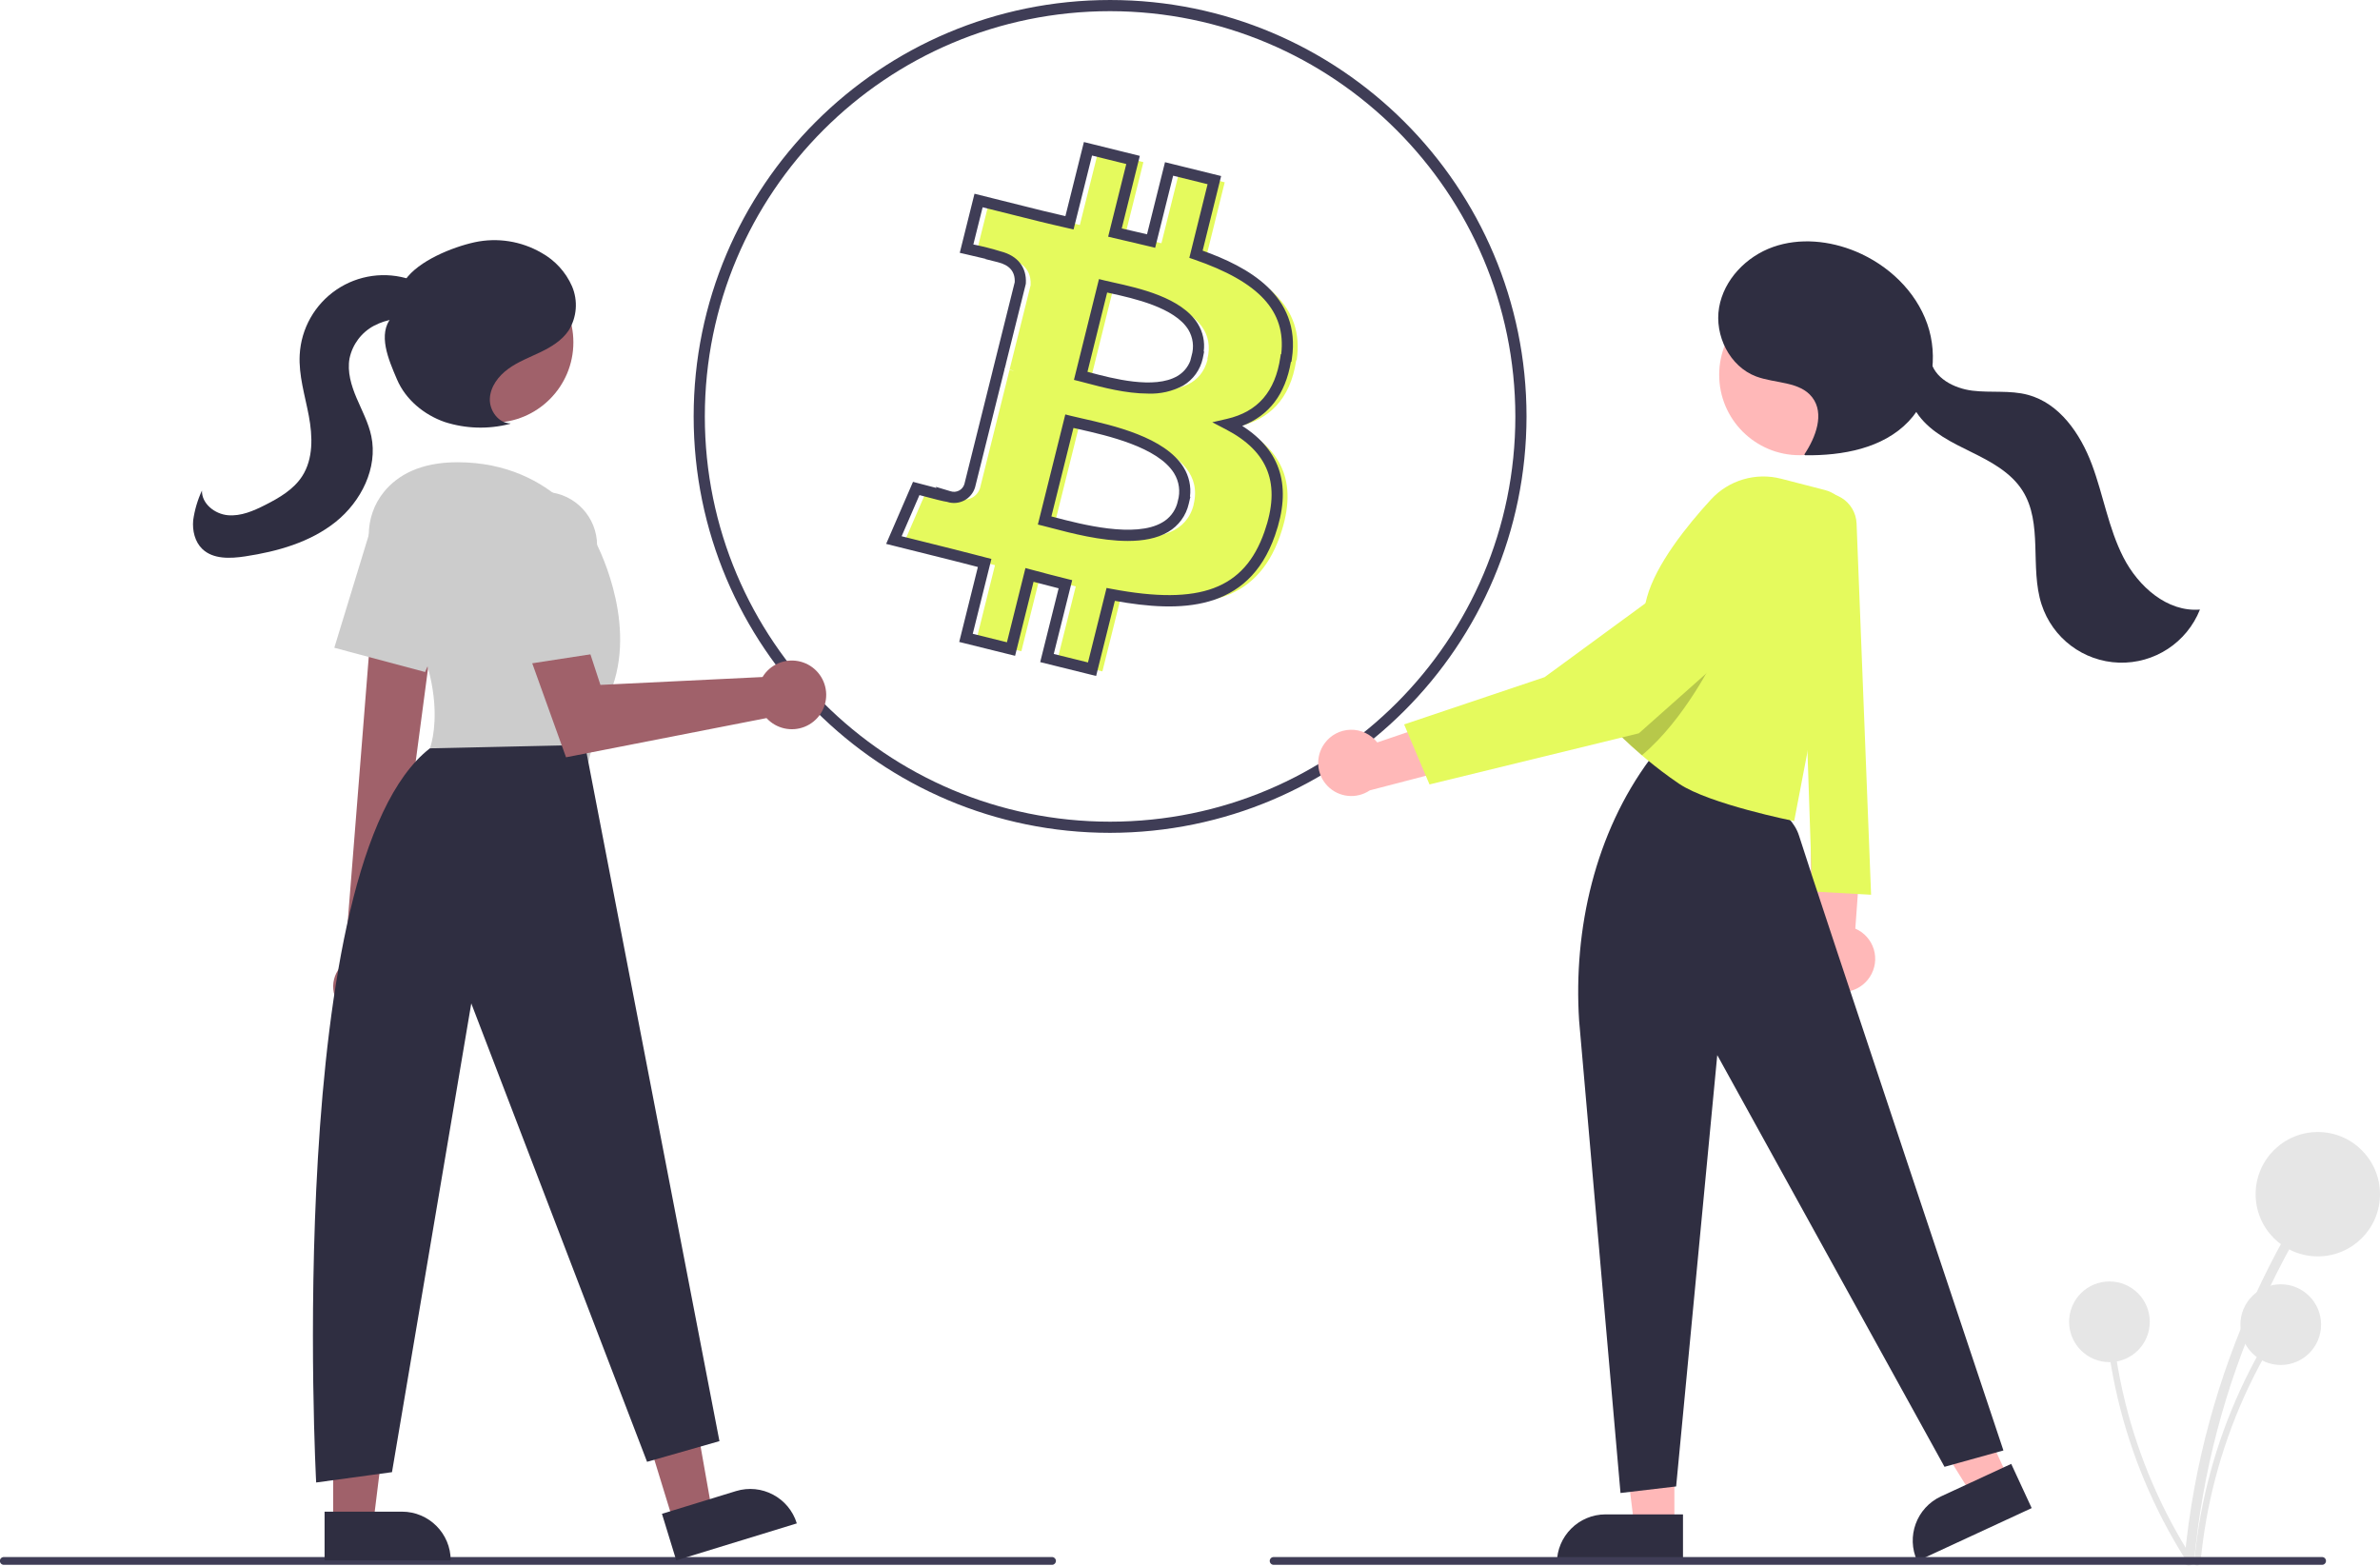
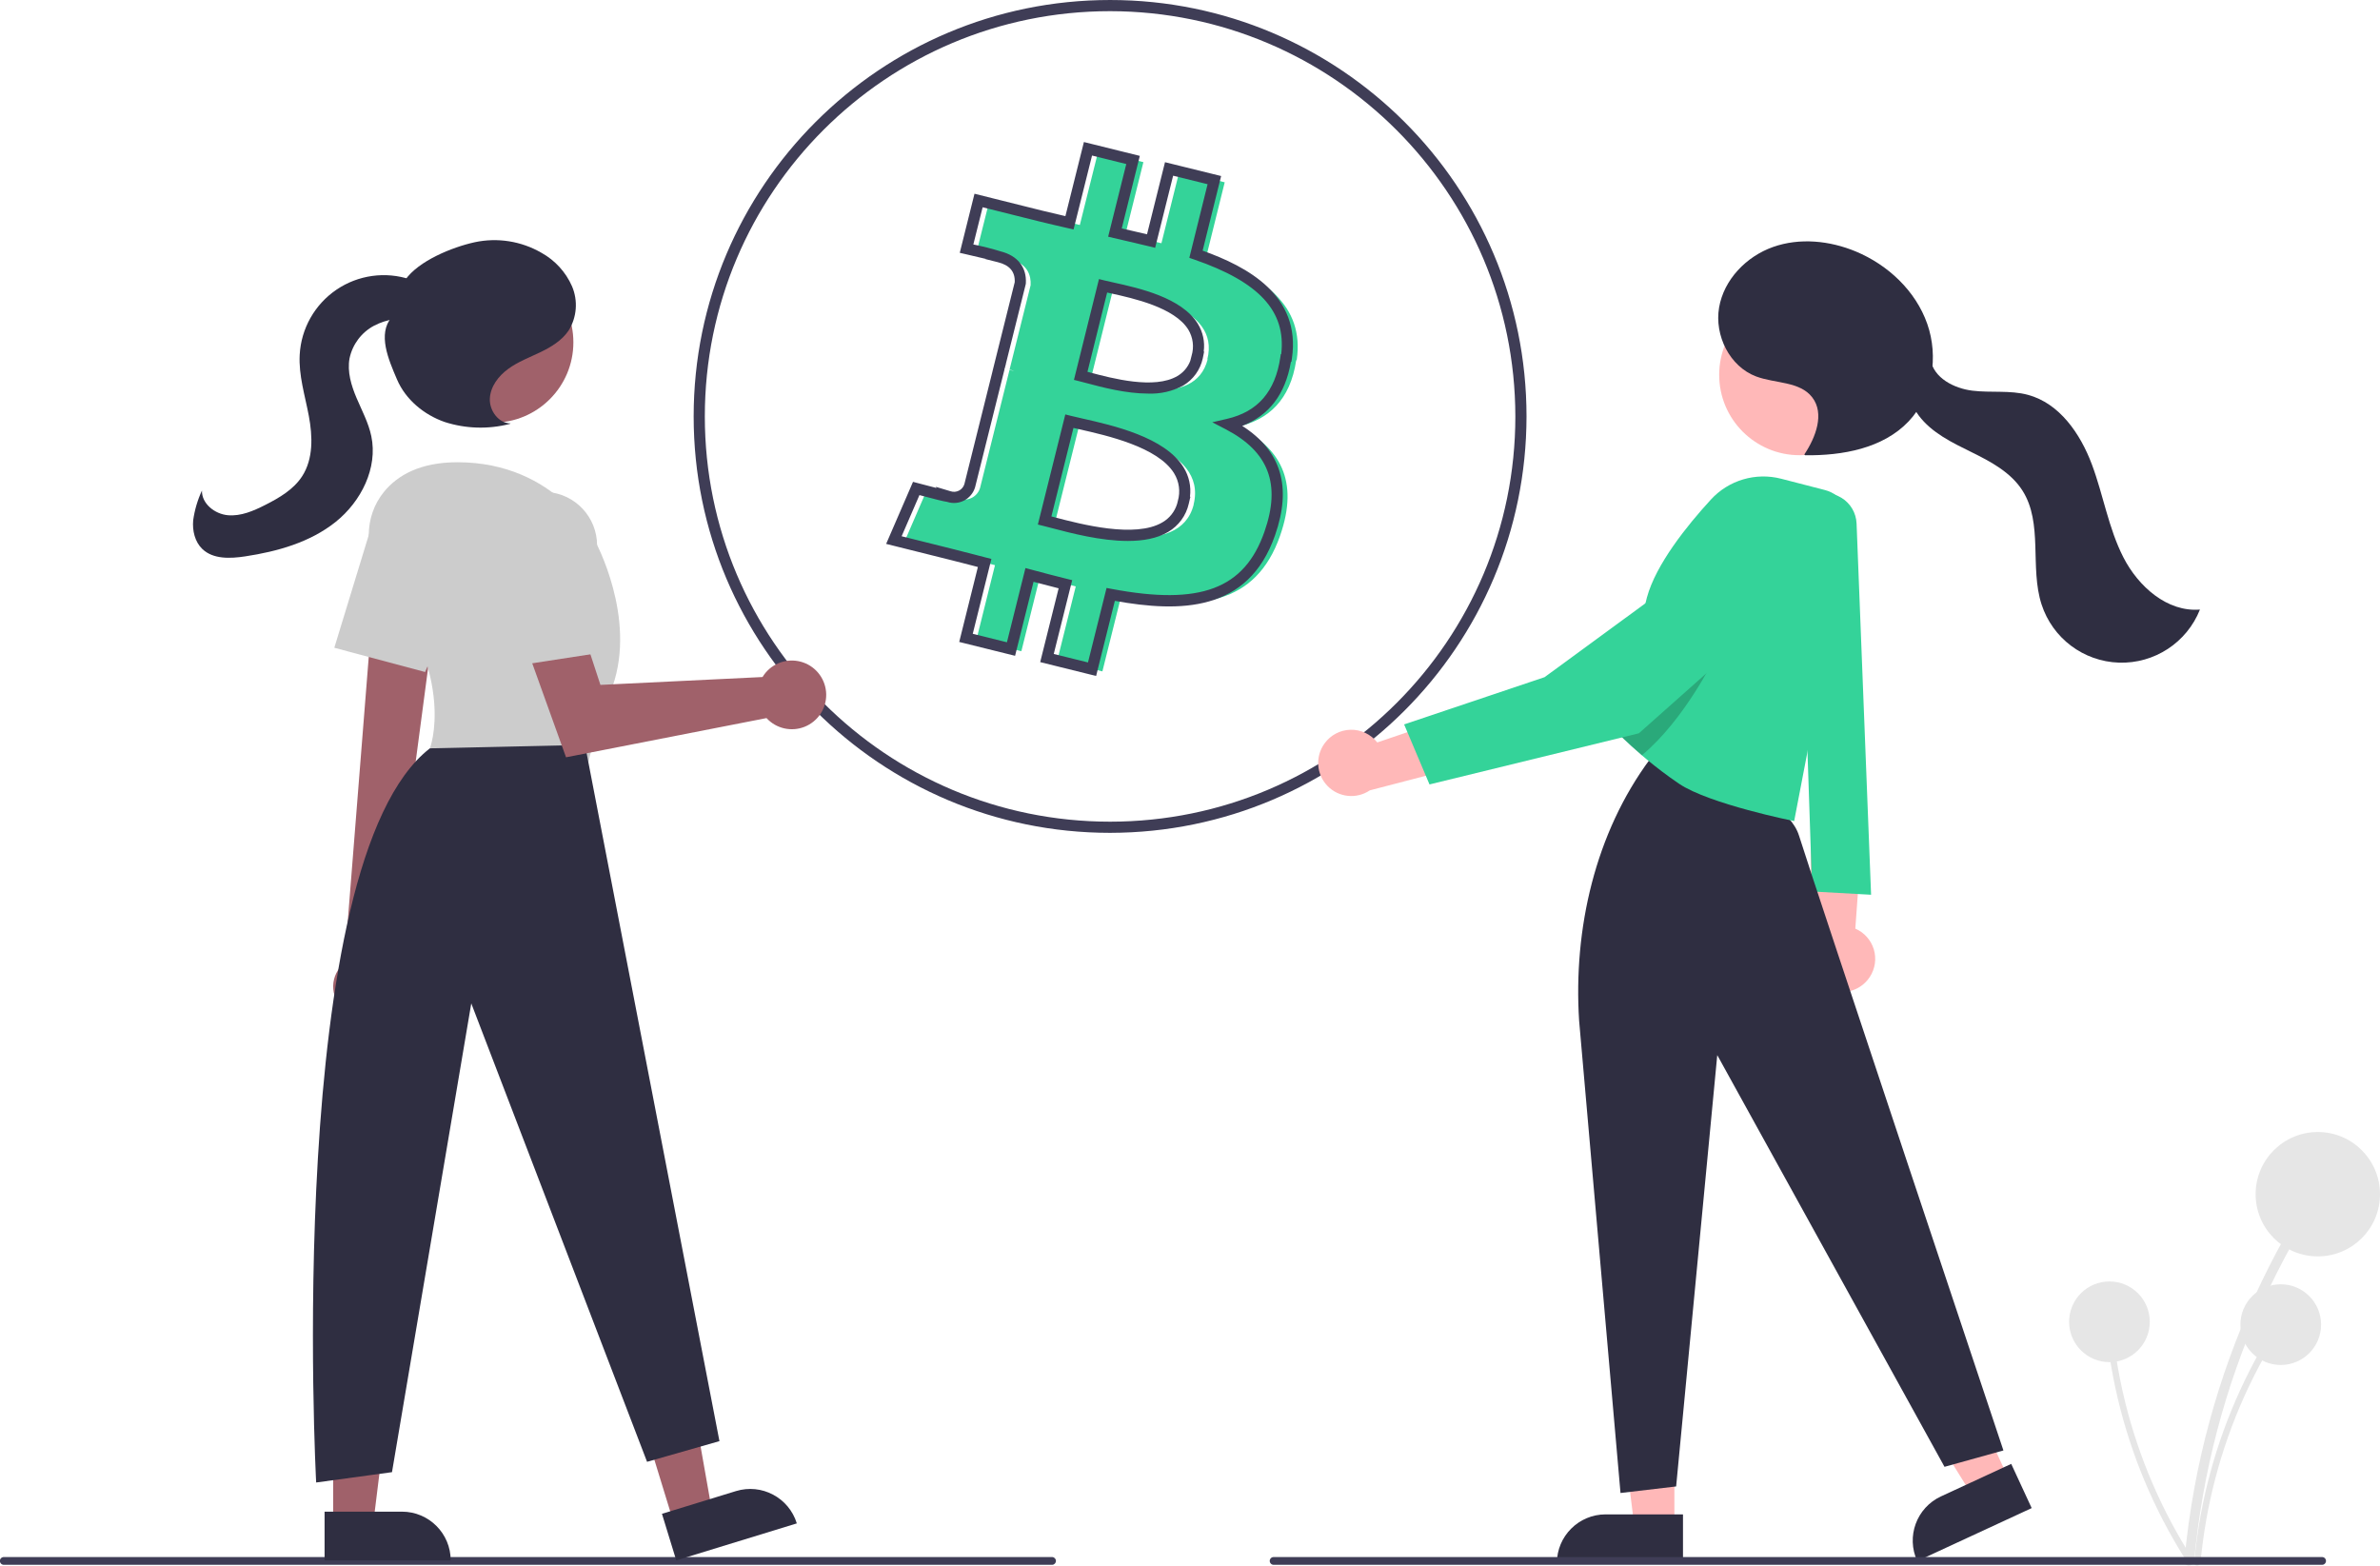
<svg xmlns="http://www.w3.org/2000/svg" width="727.21" height="478.36" viewBox="0 0 727.21 478.36" role="img" artist="Katerina Limpitsouni" source="https://undraw.co/">
-   <path d="M604.991,289.168l5.615-22.646L596.765,263.109l-5.495,22.032c-3.618-.904-7.338-1.707-11.042-2.594l5.53-22.185-13.772-3.413L566.338,279.56q-4.506-1.024-8.789-2.065l-18.994-4.744-3.669,14.711s10,2.287,10,2.492c5.58,1.399,6.587,5.12,6.417,8.004l-6.434,25.786a10.033,10.033,0,0,1,1.433.461l-1.451-.358-9.01,36.111a4.992,4.992,0,0,1-6.28,3.277H529.527c.137.205-10.017-2.492-10.017-2.492l-6.826,15.769,17.919,4.471c3.413.836,6.604,1.707,9.813,2.526L534.715,406.392,548.47,409.805l5.649-22.646c3.652.99,7.321,1.928,10.973,2.85l-5.632,22.544,13.772,3.413,5.7-22.851c23.482,4.437,41.162,2.645,48.585-18.584,5.99-17.066-.29-26.964-12.663-33.397,8.994-2.082,15.786-7.987,17.595-20.223l.153-.068C635.095,304.135,622.364,295.158,604.991,289.168Zm-3.857,75.806c-4.249,17.066-33.055,7.85-42.391,5.546l7.56-30.326c9.3,2.338,39.251,6.946,34.796,24.779Zm4.266-44.371c-3.891,15.564-27.851,7.645-35.633,5.717l6.826-27.493c7.765,1.928,32.817,5.546,28.704,21.776Z" transform="translate(-236.3952 -210.8201)" fill="#e5fa5d" />
+   <path d="M604.991,289.168l5.615-22.646L596.765,263.109l-5.495,22.032c-3.618-.904-7.338-1.707-11.042-2.594l5.53-22.185-13.772-3.413L566.338,279.56q-4.506-1.024-8.789-2.065l-18.994-4.744-3.669,14.711s10,2.287,10,2.492c5.58,1.399,6.587,5.12,6.417,8.004l-6.434,25.786a10.033,10.033,0,0,1,1.433.461l-1.451-.358-9.01,36.111a4.992,4.992,0,0,1-6.28,3.277H529.527c.137.205-10.017-2.492-10.017-2.492l-6.826,15.769,17.919,4.471c3.413.836,6.604,1.707,9.813,2.526L534.715,406.392,548.47,409.805l5.649-22.646c3.652.99,7.321,1.928,10.973,2.85l-5.632,22.544,13.772,3.413,5.7-22.851c23.482,4.437,41.162,2.645,48.585-18.584,5.99-17.066-.29-26.964-12.663-33.397,8.994-2.082,15.786-7.987,17.595-20.223l.153-.068C635.095,304.135,622.364,295.158,604.991,289.168Zm-3.857,75.806c-4.249,17.066-33.055,7.85-42.391,5.546l7.56-30.326c9.3,2.338,39.251,6.946,34.796,24.779Zm4.266-44.371c-3.891,15.564-27.851,7.645-35.633,5.717l6.826-27.493c7.765,1.928,32.817,5.546,28.704,21.776Z" transform="translate(-236.3952 -210.8201)" fill="#34d399" />
  <path d="M575.583,465.303A127.241,127.241,0,1,1,702.824,338.061,127.385,127.385,0,0,1,575.583,465.303Zm0-251.07A123.828,123.828,0,1,0,699.411,338.061,123.968,123.968,0,0,0,575.583,214.233ZM571.314,417.367l-17.086-4.235,5.633-22.547c-2.554-.643-5.121-1.31-7.669-1.992l-5.64,22.613-17.067-4.235,5.704-22.9q-.999-.26-2.004-.523c-2.003-.524-4.034-1.056-6.15-1.575l-19.878-4.961,8.21-18.963,1.42.377c1.965.522,4.041,1.063,5.771,1.504l-.24-.36,4.539,1.362a3.312,3.312,0,0,0,4.196-2.152l8.596-34.46-.008-.003,6.806-27.278c.135-3.201-1.547-5.196-5.136-6.095l-3.831-.961.095-.061c-1.811-.439-4.086-.972-6.229-1.462l-1.697-.387,4.503-18.056,20.651,5.158q3.476.852,7.125,1.684l5.656-22.642,17.084,4.234-5.525,22.168q1.458.34,2.914.672c1.613.371,3.219.739,4.81,1.122l5.495-22.034,17.151,4.23L603.86,287.407c13.547,4.857,30.168,13.588,27.27,33.021l-.138.927-.164.072c-1.692,9.839-6.685,16.39-14.872,19.526,11.951,7.64,15.222,18.628,10.011,33.475-8.231,23.539-29.151,23.535-48.928,19.989Zm-12.945-6.725,10.459,2.592L574.505,390.474l1.582.299c27.015,5.104,40.534.042,46.658-17.471,5.096-14.519,1.334-24.47-11.84-31.321l-4.104-2.134,4.506-1.042c9.414-2.179,14.742-8.331,16.291-18.81l.137-.928.139-.062c1.529-13.099-6.723-22.034-26.603-28.889l-1.476-.508,5.579-22.504-10.529-2.596-5.497,22.037-1.657-.414c-2.108-.527-4.25-1.019-6.404-1.513-1.538-.353-3.081-.707-4.621-1.077l-1.674-.402L580.528,260.942l-10.46-2.592-5.641,22.58-1.629-.371c-3.013-.686-5.958-1.37-8.817-2.072l-17.345-4.333-2.835,11.366a82.002,82.002,0,0,1,8.394,2.126c5.152,1.312,7.939,4.861,7.65,9.746l-.048.312-6.048,24.239.02.008-.406,1.539-.08-.02-.032.098.095.024-9.011,36.111a6.72,6.72,0,0,1-8.457,4.499l.005-.016c-1.305-.176-3.724-.804-8.553-2.085l-5.443,12.573,15.967,3.984c2.127.522,4.176,1.057,6.195,1.587,1.215.317,2.419.633,3.626.942l1.644.419-5.698,22.874,10.443,2.591,5.658-22.682,1.681.455c3.623.982,7.303,1.938,10.938,2.841l1.659.412Zm22.622-34.529c-8.259,0-17.314-2.38-23.141-3.911-1.009-.265-1.909-.502-2.677-.692l-1.66-.41,8.387-33.645,1.659.417c.937.236,2.087.494,3.391.788,9.496,2.139,25.389,5.719,31.091,14.972a13.61,13.61,0,0,1,1.947,8.967h.135l-.493,2.119a13.426,13.426,0,0,1-6.313,8.643C589.912,375.38,585.574,376.113,580.991,376.113Zm-23.343-7.492q.512.134,1.069.28c7.967,2.096,24.547,6.449,32.859,1.526a9.826,9.826,0,0,0,4.478-5.618l.228-.914a10.527,10.527,0,0,0-1.149-8.47c-4.948-8.03-20.552-11.544-28.935-13.433-.642-.145-1.247-.282-1.81-.411Zm29.549-37.538c-6.783,0-14.031-1.929-18.718-3.176-.862-.229-1.63-.434-2.283-.596l-1.657-.411,7.649-30.806,1.656.411c.768.191,1.708.398,2.773.633,7.791,1.72,20.83,4.6,25.771,12.612a12.83,12.83,0,0,1,1.803,8.48h.132l-.427,2.121a12.857,12.857,0,0,1-6.016,8.31A21.029,21.029,0,0,1,587.197,331.084ZM568.67,324.426q.332.087.687.182c6.905,1.837,19.758,5.258,26.789,1.113a9.089,9.089,0,0,0,3.94-4.638l.397-1.566a9.868,9.868,0,0,0-1-7.975c-4.183-6.784-16.816-9.573-23.602-11.071-.419-.092-.819-.181-1.197-.266Z" transform="translate(-236.3952 -210.8201)" fill="#3f3d56" />
  <path d="M641.076,438.032a10.064,10.064,0,0,1,16.142-.352l33.834-11.5-4.69,17.968-31.41,8.166a10.111,10.111,0,0,1-13.875-14.281Z" transform="translate(-236.3952 -210.8201)" fill="#ffb8b8" />
  <path d="M906.827,687.743a246.303,246.303,0,0,1,20.385-77.735q4.601-10.278,10.127-20.103c.947-1.685-1.644-3.199-2.59-1.514a249.707,249.707,0,0,0-27.786,76.655q-2.086,11.269-3.136,22.696c-.178,1.922,2.823,1.909,3,0Z" transform="translate(-236.3952 -210.8201)" fill="#e6e6e6" />
  <circle cx="708.21" cy="364.897" r="19" fill="#e6e6e6" />
  <path d="M908.77,688.248a159.788,159.788,0,0,1,13.225-50.43q2.985-6.668,6.57-13.042a.974.974,0,0,0-1.681-.982,161.996,161.996,0,0,0-18.026,49.73q-1.353,7.31-2.034,14.724c-.115,1.247,1.832,1.239,1.946,0Z" transform="translate(-236.3952 -210.8201)" fill="#e6e6e6" />
  <circle cx="696.883" cy="404.751" r="12.326" fill="#e6e6e6" />
  <path d="M906.314,687.084a159.788,159.788,0,0,1-20.59-47.897q-1.748-7.093-2.841-14.324a.974.974,0,0,0-1.929.259,161.996,161.996,0,0,0,16.374,50.298q3.429,6.597,7.452,12.861c.676,1.054,2.206-.15,1.535-1.197Z" transform="translate(-236.3952 -210.8201)" fill="#e6e6e6" />
  <circle cx="644.542" cy="403.886" r="12.326" fill="#e6e6e6" />
  <path d="M807.705,509.345a10.056,10.056,0,0,0-4.418-14.773l2.591-35.641-16.203,9.072.024,32.454a10.11,10.11,0,0,0,18.006,8.887Z" transform="translate(-236.3952 -210.8201)" fill="#ffb8b8" />
-   <path d="M803.674,370.799,808.105,484.217l-18-1-4-119,3.796-1.786A9.665,9.665,0,0,1,803.674,370.799Z" transform="translate(-236.3952 -210.8201)" fill="#e5fa5d" />
+   <path d="M803.674,370.799,808.105,484.217l-18-1-4-119,3.796-1.786A9.665,9.665,0,0,1,803.674,370.799Z" transform="translate(-236.3952 -210.8201)" fill="#34d399" />
  <polygon points="511.612 466.235 499.352 466.234 493.52 418.946 511.614 418.947 511.612 466.235" fill="#ffb8b8" />
  <path d="M490.595,462.731h23.644a0,0,0,0,1,0,0v14.887a0,0,0,0,1,0,0H475.708a0,0,0,0,1,0,0v0A14.887,14.887,0,0,1,490.595,462.731Z" fill="#2f2e41" />
  <polygon points="613.615 451.583 602.489 456.734 577.329 416.272 593.749 408.671 613.615 451.583" fill="#ffb8b8" />
  <path d="M832.188,665.526h23.644a0,0,0,0,1,0,0v14.887a0,0,0,0,1,0,0H817.301a0,0,0,0,1,0,0v0A14.887,14.887,0,0,1,832.188,665.526Z" transform="translate(-441.7098 202.8908) rotate(-24.84116)" fill="#2f2e41" />
  <path d="M718.897,522.728l12.644,144.289,17-2L761.105,533.217l69.436,125.8,18-5S790.605,480.717,786.105,466.217c-4.933-15.895-44-22-44-22l-1.5-1.5C723.818,465.315,717.094,494.635,718.897,522.728Z" transform="translate(-236.3952 -210.8201)" fill="#2f2e41" />
  <circle cx="549.859" cy="114.532" r="24.561" fill="#ffb8b8" />
-   <path d="M801.674,372.743l-17.07,88.97s-25.94-5.18-35.18-11.42c-3.66-2.48-6.98-5.04-9.78-7.36-.55-.45-1.07-.9-1.58-1.33-4.62-3.95-7.46-6.89-7.46-6.89s1.479-7.25,3.29-15.83c2.02-9.61,4.47-20.9,5.72-25.51,2.75-10.11,12.19-21.89,19.55-29.91a21.738,21.738,0,0,1,21.47-6.36l13.32,3.44A10.543,10.543,0,0,1,801.674,372.743Z" transform="translate(-236.3952 -210.8201)" fill="#e5fa5d" />
+   <path d="M801.674,372.743l-17.07,88.97s-25.94-5.18-35.18-11.42c-3.66-2.48-6.98-5.04-9.78-7.36-.55-.45-1.07-.9-1.58-1.33-4.62-3.95-7.46-6.89-7.46-6.89s1.479-7.25,3.29-15.83c2.02-9.61,4.47-20.9,5.72-25.51,2.75-10.11,12.19-21.89,19.55-29.91a21.738,21.738,0,0,1,21.47-6.36l13.32,3.44A10.543,10.543,0,0,1,801.674,372.743Z" transform="translate(-236.3952 -210.8201)" fill="#34d399" />
  <path d="M760.394,411.602s-9.18,19.08-22.33,30c-4.62-3.95-7.46-6.89-7.46-6.89s1.479-7.25,3.29-15.83C744.914,413.063,756.274,409.393,760.394,411.602Z" transform="translate(-236.3952 -210.8201)" opacity="0.2" />
-   <path d="M776.674,376.677a16.322,16.322,0,0,0-2.831-1.125,12.495,12.495,0,0,0-11.545,2.66l-53.958,39.523-42.914,14.435,7.754,18.341,63.976-15.624,42.43-37.708A12.754,12.754,0,0,0,776.674,376.677Z" transform="translate(-236.3952 -210.8201)" fill="#e5fa5d" />
+   <path d="M776.674,376.677a16.322,16.322,0,0,0-2.831-1.125,12.495,12.495,0,0,0-11.545,2.66l-53.958,39.523-42.914,14.435,7.754,18.341,63.976-15.624,42.43-37.708A12.754,12.754,0,0,0,776.674,376.677Z" transform="translate(-236.3952 -210.8201)" fill="#34d399" />
  <path d="M787.708,349.687c3.496-5.232,6.254-12.488,2.406-17.466-3.799-4.914-11.292-4.19-17.111-6.365-8.104-3.029-12.804-12.549-11.338-21.076s8.31-15.594,16.464-18.486,17.348-1.951,25.333,1.379c9.829,4.1,18.261,12.03,21.797,22.076s1.646,22.108-5.689,29.83c-7.864,8.278-20.206,10.485-31.623,10.351" transform="translate(-236.3952 -210.8201)" fill="#2f2e41" />
  <path d="M826.277,320.727c1.001,5.591,7.134,8.766,12.771,9.464s11.468-.197,16.955,1.269c9.674,2.584,16.055,11.888,19.567,21.265s5.069,19.498,9.633,28.412S898.612,397.909,908.591,397.075a25.732,25.732,0,0,1-48.394-1.569c-3.666-11.317.542-24.813-5.868-34.834-3.547-5.545-9.673-8.807-15.579-11.713s-12.106-5.889-16.066-11.148-4.751-13.563.129-17.981" transform="translate(-236.3952 -210.8201)" fill="#2f2e41" />
  <path d="M945.88,688.964h-320.294a1.191,1.191,0,1,1,0-2.381h320.294a1.191,1.191,0,1,1,0,2.381Z" transform="translate(-236.3952 -210.8201)" fill="#3f3d56" />
  <path d="M557.88,688.964h-320.294a1.191,1.191,0,1,1,0-2.381h320.294a1.191,1.191,0,0,1,0,2.381Z" transform="translate(-236.3952 -210.8201)" fill="#3f3d56" />
  <polygon points="205.801 465.134 217.522 461.537 209.226 414.618 191.928 419.927 205.801 465.134" fill="#a0616a" />
  <path d="M439.993,667.396h38.531a0,0,0,0,1,0,0V682.283a0,0,0,0,1,0,0H454.88a14.887,14.887,0,0,1-14.887-14.887v0A0,0,0,0,1,439.993,667.396Z" transform="translate(859.9015 974.4209) rotate(162.9391)" fill="#2f2e41" />
  <polygon points="101.803 465.403 114.063 465.403 119.895 418.115 101.801 418.116 101.803 465.403" fill="#a0616a" />
  <path d="M335.571,672.72h38.531a0,0,0,0,1,0,0v14.887a0,0,0,0,1,0,0H350.458a14.887,14.887,0,0,1-14.887-14.887v0A0,0,0,0,1,335.571,672.72Z" transform="translate(473.3094 1149.49) rotate(179.9974)" fill="#2f2e41" />
  <path d="M341.319,519.146a9.162,9.162,0,0,1,.318-14.046l9.505-119.695,19.331,4.83L354.995,506.994a9.212,9.212,0,0,1-13.677,12.152Z" transform="translate(-236.3952 -210.8201)" fill="#a0616a" />
  <circle cx="150.634" cy="104.601" r="24.561" fill="#a0616a" />
  <path d="M353.483,387.78c-5.837-8.013-6.017-19.049.271-26.714,4.103-5.002,10.966-9.004,22.425-9.004,30.543,0,42.128,24.224,42.128,24.224s12.638,23.17,5.266,44.235-7.372,23.17-7.372,23.17l-48.447-4.213S375.927,418.592,353.483,387.78Z" transform="translate(-236.3952 -210.8201)" fill="#ccc" />
  <path d="M338.543,408.748l10.437-34.146a16.327,16.327,0,0,1,23.097-9.737h0a16.356,16.356,0,0,1,7.465,21.074l-13.269,30.218Z" transform="translate(-236.3952 -210.8201)" fill="#ccc" />
  <path d="M415.148,438.425l41.075,212.747-22.117,6.319L380.392,517.415,356.168,660.651l-23.17,3.16S322.834,474.292,367.754,439.478Z" transform="translate(-236.3952 -210.8201)" fill="#2f2e41" />
  <path d="M470.354,416.343a10.527,10.527,0,0,0-.963,1.349L419.856,420.094l-9.538-29.12L393.756,398.846l15.588,43.371,61.262-11.981a10.496,10.496,0,1,0-.252-13.893Z" transform="translate(-236.3952 -210.8201)" fill="#a0616a" />
  <path d="M386.293,379.345a16.326,16.326,0,0,1,17.233-18.202h0a16.356,16.356,0,0,1,15.308,16.295V410.44l-28.369,4.365Z" transform="translate(-236.3952 -210.8201)" fill="#ccc" />
  <path d="M392.431,340.205c-3.686-.016-6.53-3.897-6.365-7.58s2.639-6.923,5.619-9.093,6.475-3.492,9.798-5.087,6.617-3.586,8.669-6.648a14.716,14.716,0,0,0,1.023-13.504,21.669,21.669,0,0,0-9.333-10.224,28.688,28.688,0,0,0-20.417-3.228c-6.888,1.511-17.154,5.695-21.19,11.478l-4.208,11.458c-4.288,5.156-.968,12.813,1.668,18.98s8.248,10.806,14.581,13.011a35.794,35.794,0,0,0,19.841.595" transform="translate(-236.3952 -210.8201)" fill="#2f2e41" />
  <path d="M369.985,302.044c-1.809-2.899-4.944-4.743-8.186-5.825a25.724,25.724,0,0,0-33.832,23.003c-.344,6.314,1.634,12.489,2.795,18.705s1.393,13.082-2.034,18.396c-2.611,4.048-6.964,6.596-11.261,8.773-3.581,1.814-7.455,3.516-11.453,3.154s-8.016-3.528-7.91-7.541a32.054,32.054,0,0,0-2.682,9.08c-.281,3.156.497,6.561,2.776,8.762,3.313,3.199,8.563,2.965,13.116,2.274,9.857-1.494,19.838-4.295,27.626-10.52s12.955-16.475,10.904-26.231c-.857-4.075-2.87-7.796-4.497-11.63s-2.897-8.027-2.15-12.124a14.735,14.735,0,0,1,7.493-9.982,19.601,19.601,0,0,1,12.523-1.899c2.799.459,6.294,1.173,7.954-1.127a4.508,4.508,0,0,0-.094-4.809,13.248,13.248,0,0,0-3.593-3.56" transform="translate(-236.3952 -210.8201)" fill="#2f2e41" />
</svg>
